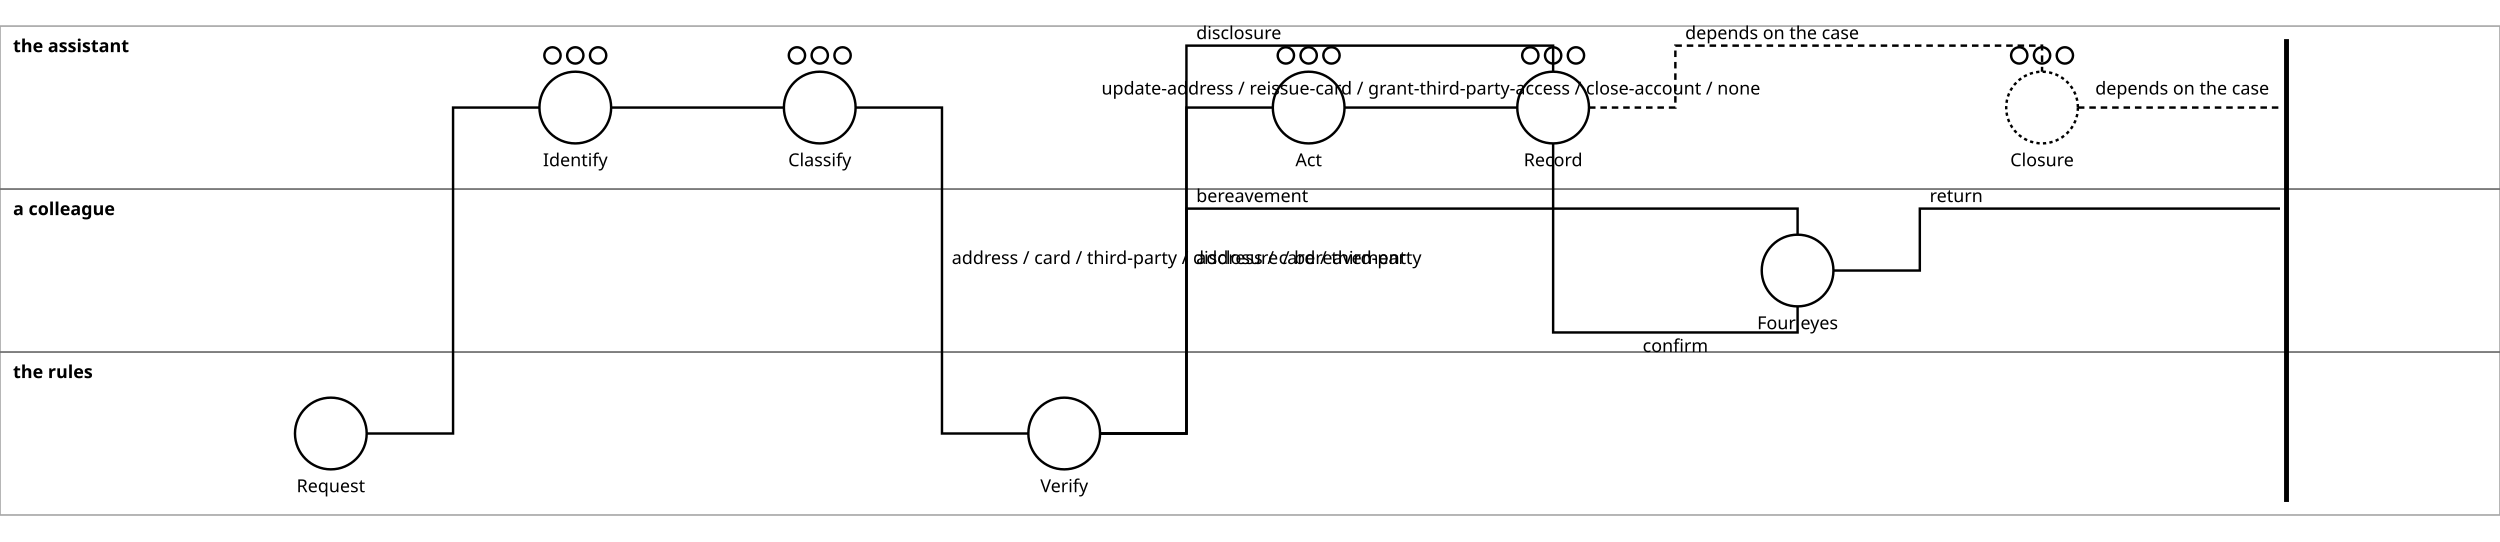
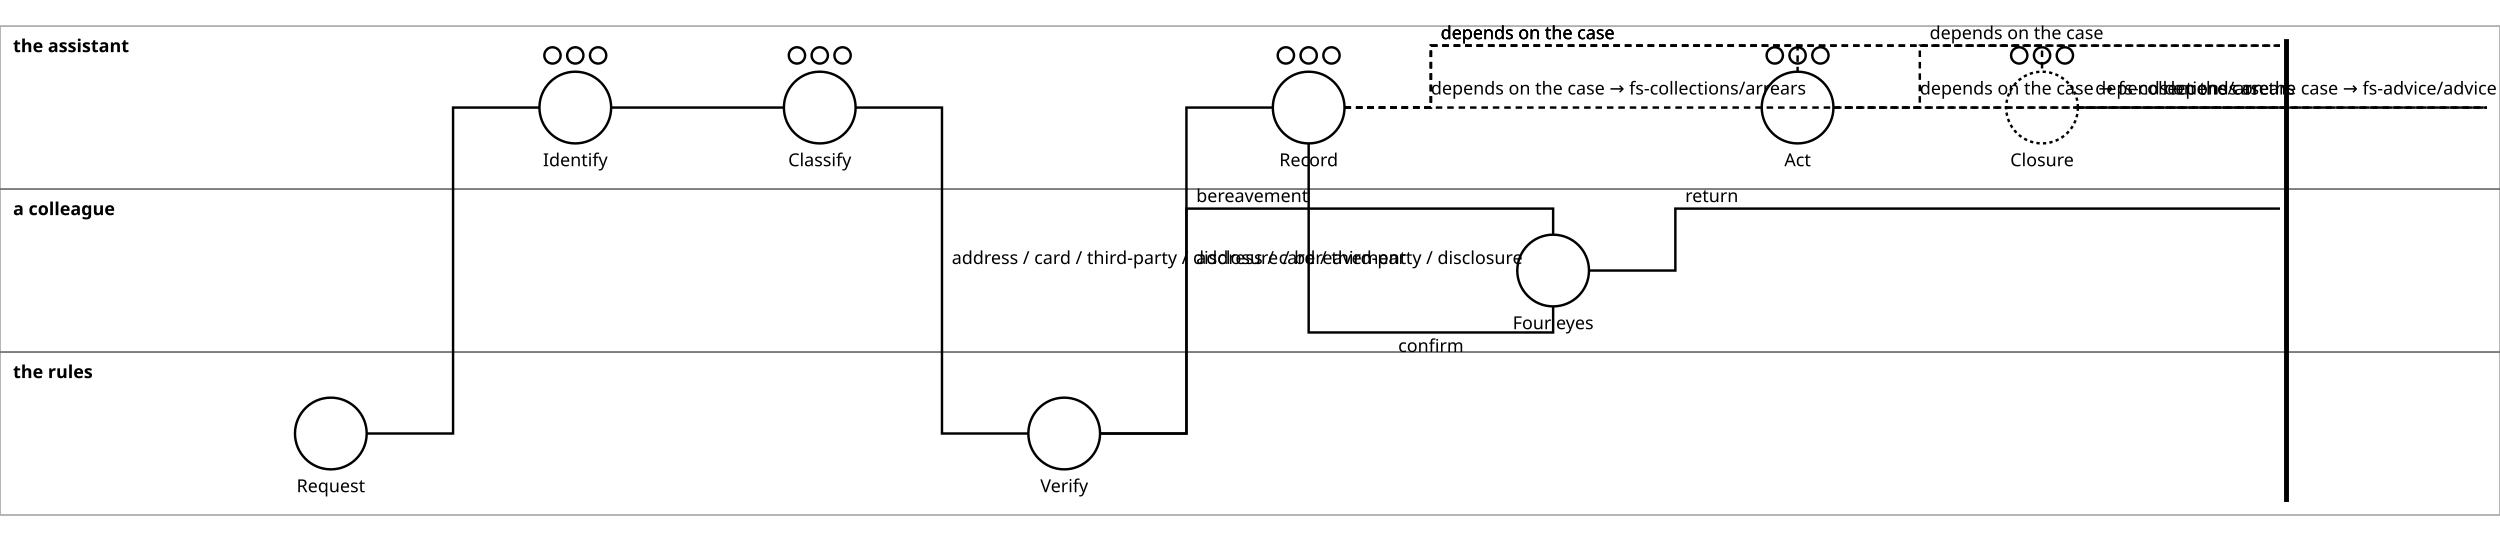
<svg xmlns="http://www.w3.org/2000/svg" viewBox="0 0 1534 332" width="1534" height="332" role="img" aria-labelledby="journey-title" font-family="system-ui, sans-serif" font-size="11" fill="currentColor" stroke="currentColor">
  <style>.lane{fill:none;stroke-opacity:.35}.lane-label{stroke:none;font-weight:700}.edge{fill:none;stroke-width:1.5}.edge--case{stroke-dasharray:4 3}.edge--taken{stroke-width:3}.edge-label{stroke:none}.node{fill:none;stroke-width:1.5}.node--lit{stroke-width:3}.node--irreversible{stroke-dasharray:2 2}.node-label{stroke:none;text-anchor:middle}.point{fill:none;stroke-width:1.5}.end{stroke-width:3}</style>
  <rect class="lane lane--assistant" x="0" y="16" width="1534" height="100" />
  <text class="lane-label" x="8" y="32">the assistant</text>
  <rect class="lane lane--colleague" x="0" y="116" width="1534" height="100" />
  <text class="lane-label" x="8" y="132">a colleague</text>
  <rect class="lane lane--rules" x="0" y="216" width="1534" height="100" />
  <text class="lane-label" x="8" y="232">the rules</text>
  <path class="edge edge--enumerated" d="M225 266 H278 V66 H331" data-edge="request-&gt;identify" />
  <path class="edge edge--enumerated" d="M375 66 H481" data-edge="identify-&gt;classify" />
  <path class="edge edge--enumerated" d="M525 66 H578 V266 H631" data-edge="classify-&gt;verify" />
  <text class="edge-label" x="584" y="162" text-anchor="start">address / card / third-party / disclosure / bereavement</text>
-   <path class="edge edge--enumerated" d="M675 266 H728 V66 H781" data-edge="verify-&gt;act" />
-   <text class="edge-label" x="734" y="162" text-anchor="start">address / card / third-party</text>
-   <path class="edge edge--enumerated" d="M675 266 H728 V28 H953 V44" data-edge="verify-&gt;record" />
-   <text class="edge-label" x="734" y="24" text-anchor="start">disclosure</text>
-   <path class="edge edge--enumerated" d="M675 266 H728 V128 H1103 V144" data-edge="verify-&gt;confirm" />
+   <path class="edge edge--enumerated" d="M675 266 H728 V66 H781" data-edge="verify-&gt;record" />
+   <text class="edge-label" x="734" y="162" text-anchor="start">address / card / third-party / disclosure</text>
+   <path class="edge edge--enumerated" d="M675 266 H728 V128 H953 V144" data-edge="verify-&gt;confirm" />
  <text class="edge-label" x="734" y="124" text-anchor="start">bereavement</text>
-   <path class="edge edge--enumerated" d="M825 66 H931" data-edge="act-&gt;record" />
-   <text class="edge-label" x="878" y="58" text-anchor="middle">update-address / reissue-card / grant-third-party-access / close-account / none</text>
-   <path class="edge edge--case" d="M975 66 H1028 V28 H1253 V44" data-edge="record-&gt;close" />
-   <text class="edge-label" x="1034" y="24" text-anchor="start">depends on the case</text>
-   <path class="edge edge--enumerated" d="M1103 188 V204 H953 V88" data-edge="confirm-&gt;record" />
-   <text class="edge-label" x="1028" y="216" text-anchor="middle">confirm</text>
-   <path class="edge edge--enumerated" d="M1125 166 H1178 V128 H1399" data-edge="confirm-&gt;end" />
-   <text class="edge-label" x="1184" y="124" text-anchor="start">return</text>
+   <path class="edge edge--case" d="M825 66 H878 V28 H1103 V44" data-edge="record-&gt;act" />
+   <text class="edge-label" x="884" y="24" text-anchor="start">depends on the case</text>
+   <path class="edge edge--case" d="M825 66 H878 V28 H1253 V44" data-edge="record-&gt;close" />
+   <text class="edge-label" x="884" y="24" text-anchor="start">depends on the case</text>
+   <path class="edge edge--case" d="M825 66 H878 V28 H1399" data-edge="record-&gt;end" />
+   <text class="edge-label" x="884" y="24" text-anchor="start">depends on the case</text>
+   <path class="edge edge--case" d="M825 66 H1526" data-edge="record-&gt;handoff:fs-collections/arrears" />
+   <text class="edge-label" x="878" y="58" text-anchor="start">depends on the case → fs-collections/arrears</text>
+   <path class="edge edge--enumerated" d="M953 188 V204 H803 V88" data-edge="confirm-&gt;record" />
+   <text class="edge-label" x="878" y="216" text-anchor="middle">confirm</text>
+   <path class="edge edge--enumerated" d="M975 166 H1028 V128 H1399" data-edge="confirm-&gt;end" />
+   <text class="edge-label" x="1034" y="124" text-anchor="start">return</text>
+   <path class="edge edge--case" d="M1125 66 H1178 V28 H1399" data-edge="act-&gt;end" />
+   <text class="edge-label" x="1184" y="24" text-anchor="start">depends on the case</text>
+   <path class="edge edge--case" d="M1125 66 H1526" data-edge="act-&gt;handoff:fs-collections/arrears" />
+   <text class="edge-label" x="1178" y="58" text-anchor="start">depends on the case → fs-collections/arrears</text>
  <path class="edge edge--case" d="M1275 66 H1399" data-edge="close-&gt;end" />
  <text class="edge-label" x="1339" y="58" text-anchor="middle">depends on the case</text>
+   <path class="edge edge--case" d="M1275 66 H1526" data-edge="close-&gt;handoff:fs-advice/advice" />
+   <text class="edge-label" x="1328" y="58" text-anchor="start">depends on the case → fs-advice/advice</text>
  <line class="end" x1="1403" y1="24" x2="1403" y2="308" />
  <circle class="node node--rule" cx="203" cy="266" r="22" data-stage="request" />
  <text class="node-label" x="203" y="302">Request</text>
  <circle class="node node--agent" cx="353" cy="66" r="22" data-stage="identify" />
  <text class="node-label" x="353" y="102">Identify</text>
  <circle class="node node--agent" cx="503" cy="66" r="22" data-stage="classify" />
  <text class="node-label" x="503" y="102">Classify</text>
  <circle class="node node--rule" cx="653" cy="266" r="22" data-stage="verify" />
  <text class="node-label" x="653" y="302">Verify</text>
-   <circle class="node node--agent" cx="803" cy="66" r="22" data-stage="act" />
-   <text class="node-label" x="803" y="102">Act</text>
-   <circle class="node node--agent" cx="953" cy="66" r="22" data-stage="record" />
-   <text class="node-label" x="953" y="102">Record</text>
-   <circle class="node node--human" cx="1103" cy="166" r="22" data-stage="confirm" />
-   <text class="node-label" x="1103" y="202">Four eyes</text>
+   <circle class="node node--agent" cx="803" cy="66" r="22" data-stage="record" />
+   <text class="node-label" x="803" y="102">Record</text>
+   <circle class="node node--human" cx="953" cy="166" r="22" data-stage="confirm" />
+   <text class="node-label" x="953" y="202">Four eyes</text>
+   <circle class="node node--agent" cx="1103" cy="66" r="22" data-stage="act" />
+   <text class="node-label" x="1103" y="102">Act</text>
  <circle class="node node--agent node--irreversible" cx="1253" cy="66" r="22" data-stage="close" />
  <text class="node-label" x="1253" y="102">Closure</text>
  <circle class="point point--pre-think" cx="339" cy="34" r="5" data-point="loop:identify:pre-think" />
  <circle class="point point--pre-act" cx="353" cy="34" r="5" data-point="loop:identify:pre-act" />
  <circle class="point point--post-act" cx="367" cy="34" r="5" data-point="loop:identify:post-act" />
  <circle class="point point--pre-think" cx="489" cy="34" r="5" data-point="loop:classify:pre-think" />
  <circle class="point point--pre-act" cx="503" cy="34" r="5" data-point="loop:classify:pre-act" />
  <circle class="point point--post-act" cx="517" cy="34" r="5" data-point="loop:classify:post-act" />
-   <circle class="point point--pre-think" cx="789" cy="34" r="5" data-point="loop:act:pre-think" />
-   <circle class="point point--pre-act" cx="803" cy="34" r="5" data-point="loop:act:pre-act" />
-   <circle class="point point--post-act" cx="817" cy="34" r="5" data-point="loop:act:post-act" />
-   <circle class="point point--pre-think" cx="939" cy="34" r="5" data-point="loop:record:pre-think" />
-   <circle class="point point--pre-act" cx="953" cy="34" r="5" data-point="loop:record:pre-act" />
-   <circle class="point point--post-act" cx="967" cy="34" r="5" data-point="loop:record:post-act" />
+   <circle class="point point--pre-think" cx="789" cy="34" r="5" data-point="loop:record:pre-think" />
+   <circle class="point point--pre-act" cx="803" cy="34" r="5" data-point="loop:record:pre-act" />
+   <circle class="point point--post-act" cx="817" cy="34" r="5" data-point="loop:record:post-act" />
+   <circle class="point point--pre-think" cx="1089" cy="34" r="5" data-point="loop:act:pre-think" />
+   <circle class="point point--pre-act" cx="1103" cy="34" r="5" data-point="loop:act:pre-act" />
+   <circle class="point point--post-act" cx="1117" cy="34" r="5" data-point="loop:act:post-act" />
  <circle class="point point--pre-think" cx="1239" cy="34" r="5" data-point="loop:close:pre-think" />
  <circle class="point point--pre-act" cx="1253" cy="34" r="5" data-point="loop:close:pre-act" />
  <circle class="point point--post-act" cx="1267" cy="34" r="5" data-point="loop:close:post-act" />
</svg>
